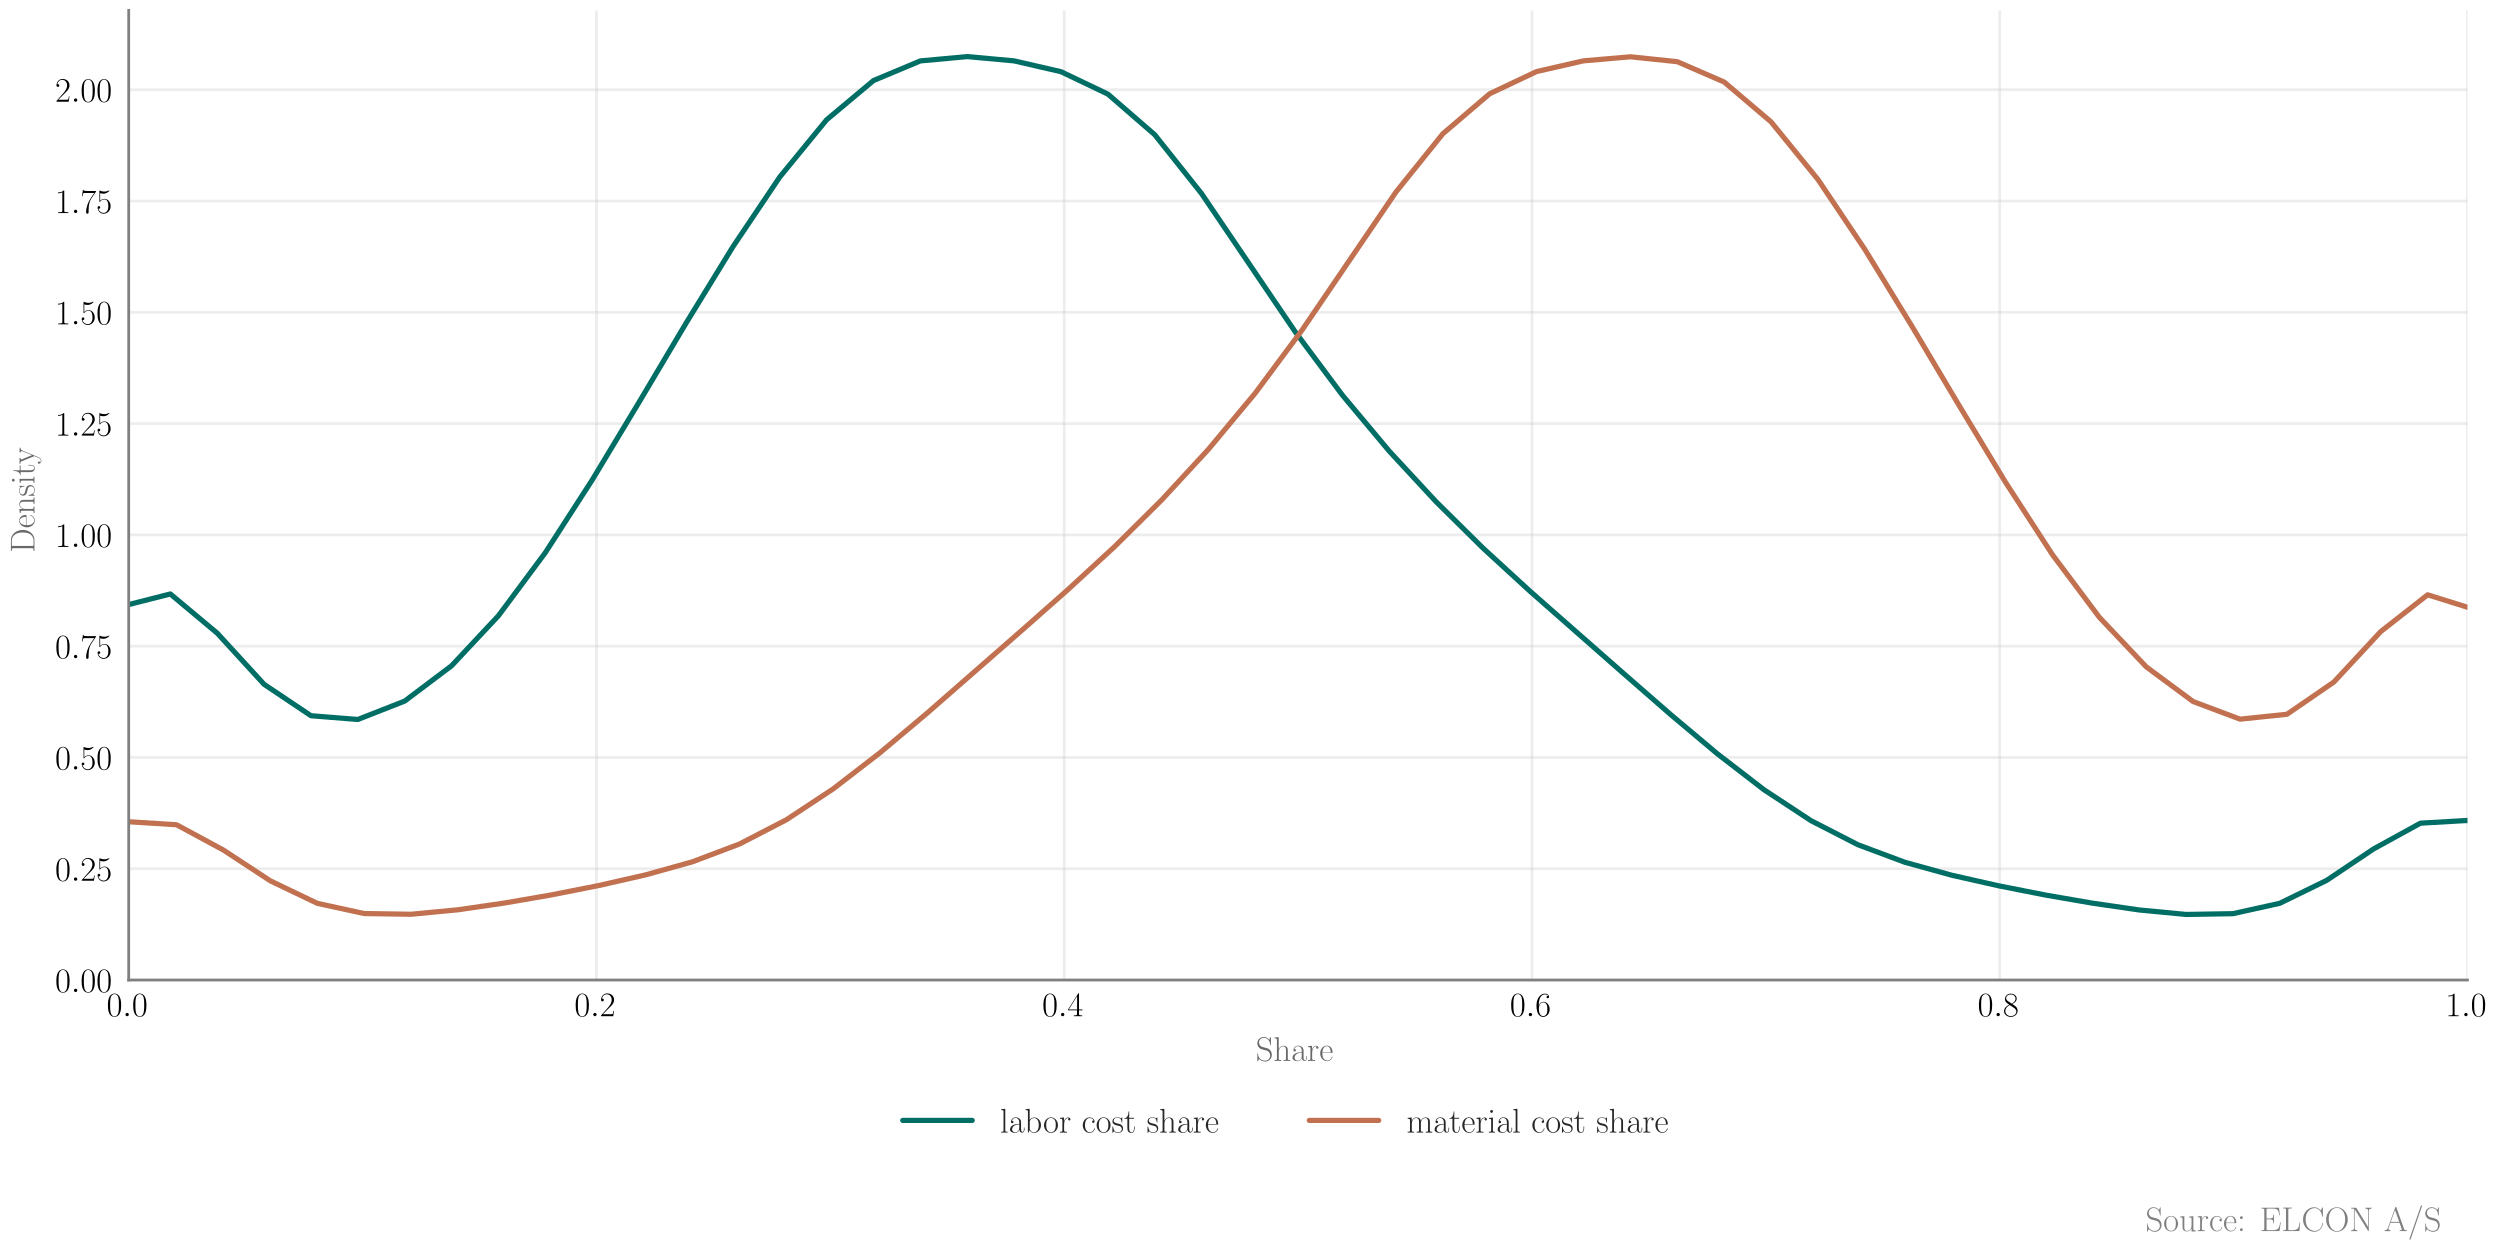
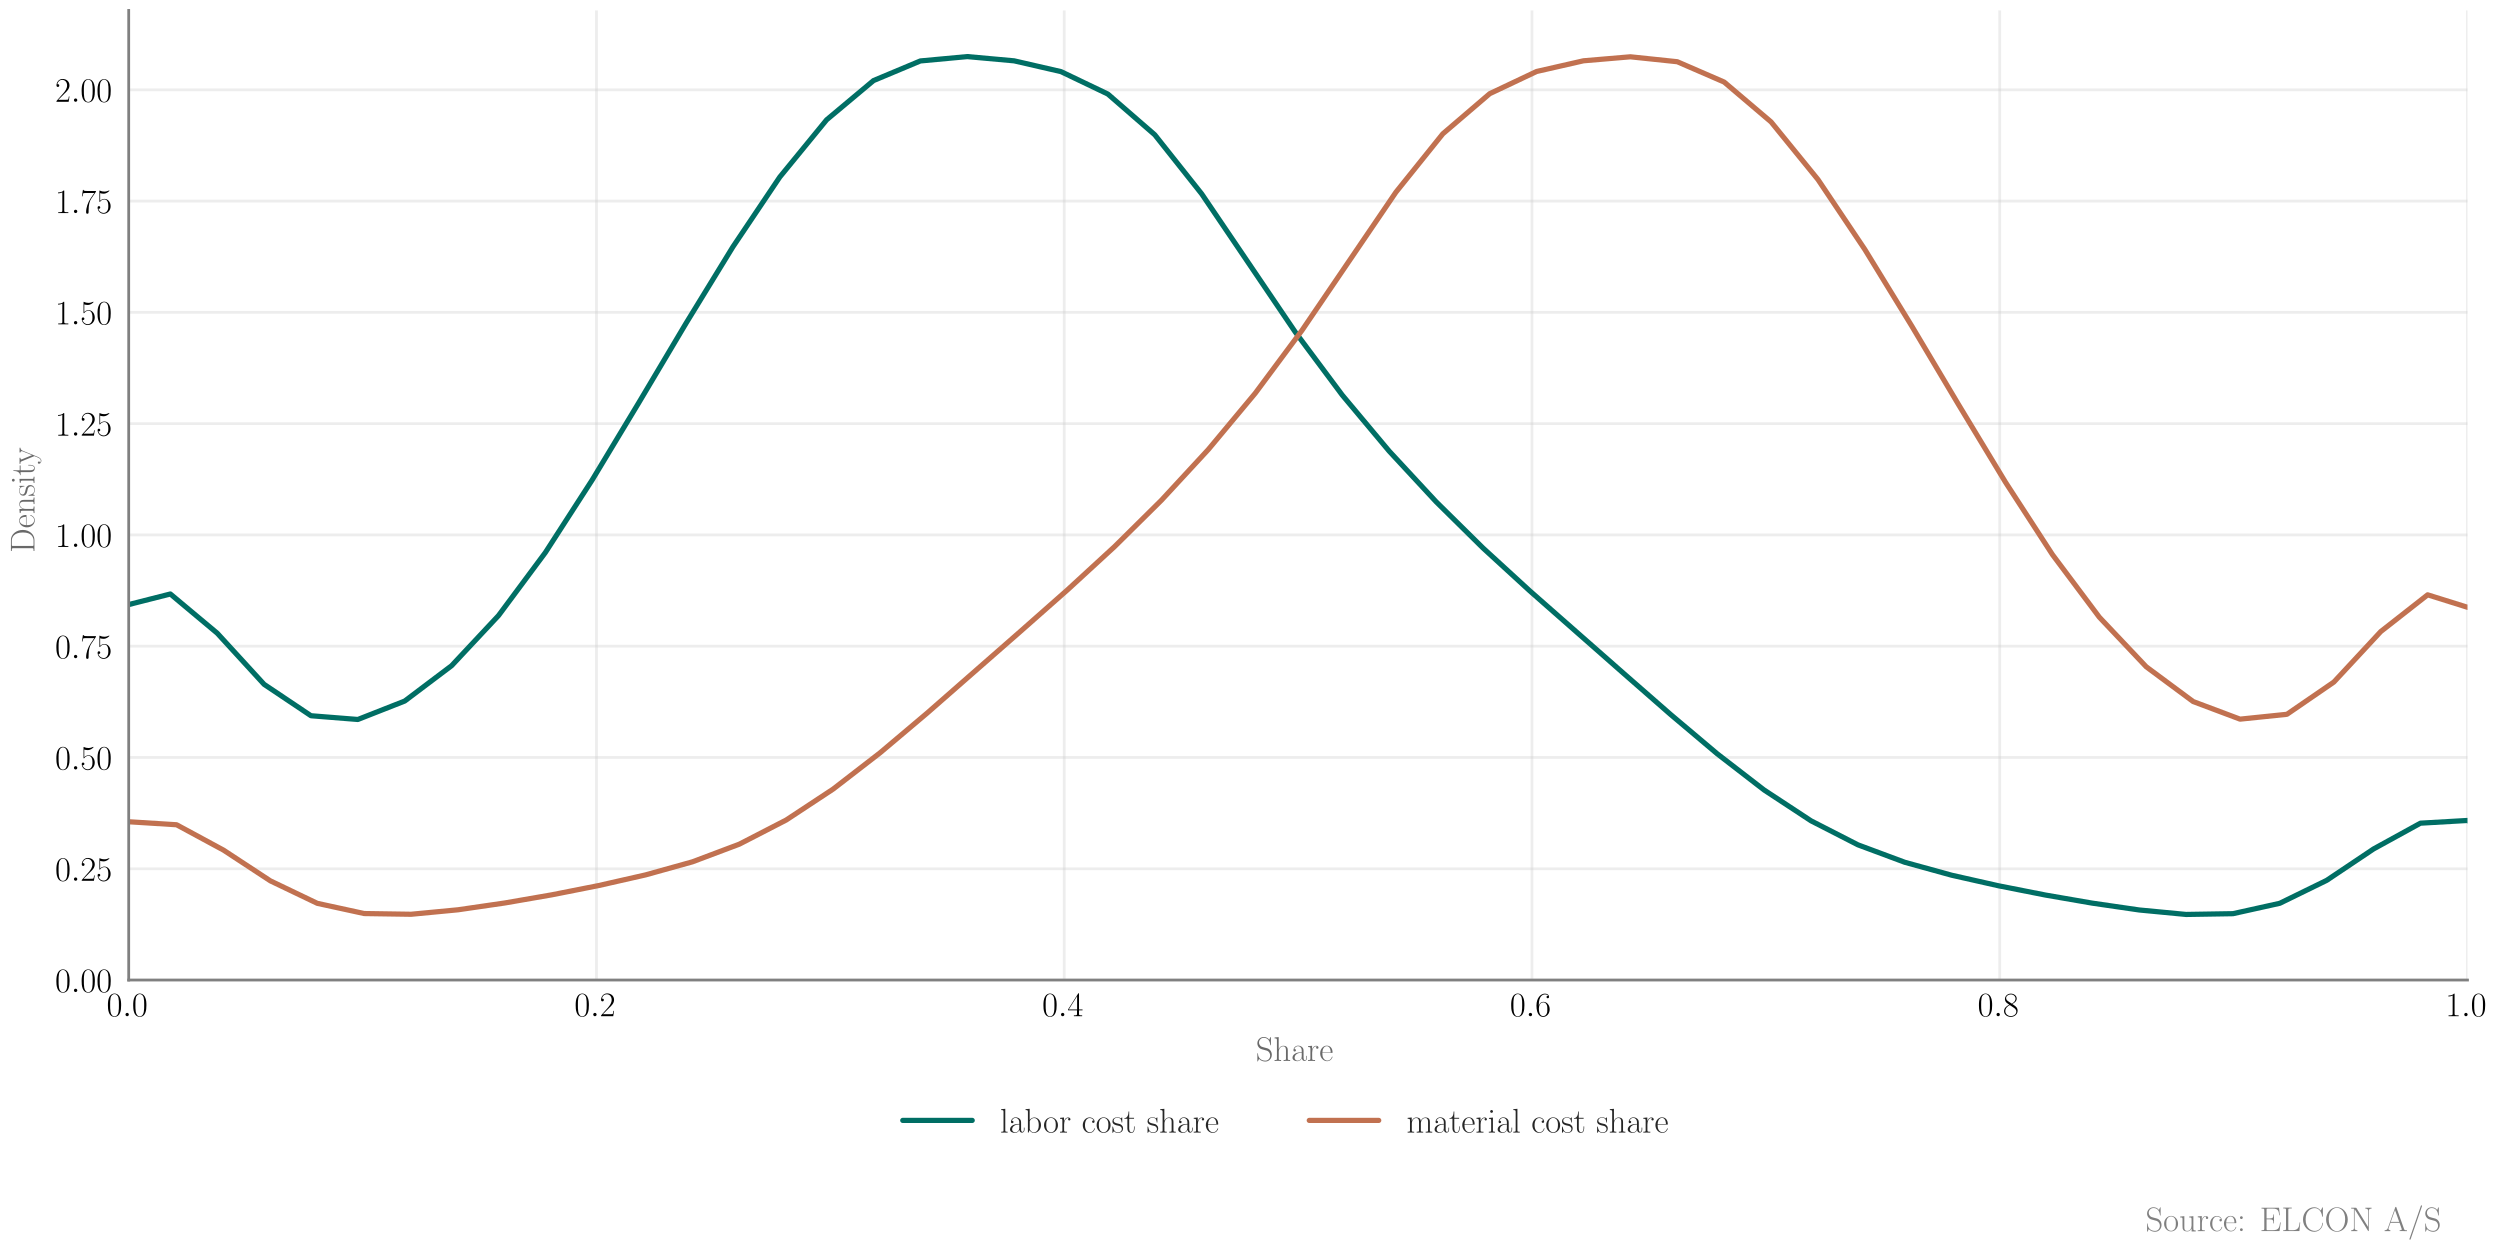
<svg xmlns="http://www.w3.org/2000/svg" xmlns:xlink="http://www.w3.org/1999/xlink" width="720pt" height="360pt" viewBox="0 0 720 360" version="1.1">
  <defs>
    <style type="text/css">*{stroke-linejoin: round; stroke-linecap: butt}</style>
  </defs>
  <g id="figure_1">
    <g id="patch_1">
      <path d="M 0 360  L 720 360  L 720 0  L 0 0  z " style="fill: #ffffff" />
    </g>
    <g id="axes_1">
      <g id="patch_2">
        <path d="M 37.067 282.252  L 710.635 282.252  L 710.635 3  L 37.067 3  z " style="fill: #ffffff" />
      </g>
      <g id="matplotlib.axis_1">
        <g id="xtick_1">
          <g id="line2d_1">
-             <path d="M 37.067 282.252  L 37.067 3  " clip-path="url(#p0f426a6da0)" style="fill: none; stroke: #cccccc; stroke-opacity: 0.35; stroke-width: 0.8; stroke-linecap: round" />
+             <path d="M 37.067 282.252  L 37.067 3  " clip-path="url(#p5a7d8d9715)" style="fill: none; stroke: #cccccc; stroke-opacity: 0.35; stroke-width: 0.8; stroke-linecap: round" />
          </g>
          <g id="text_1">
            <g transform="translate(30.70229 292.6705) scale(0.1 -0.1)">
              <defs>
                <path id="CMR17-30" d="M 2688 2025  C 2688 2416 2682 3080 2413 3591  C 2176 4039 1798 4198 1466 4198  C 1158 4198 768 4058 525 3597  C 269 3118 243 2524 243 2025  C 243 1661 250 1106 448 619  C 723 -39 1216 -128 1466 -128  C 1760 -128 2208 -7 2470 600  C 2662 1042 2688 1559 2688 2025  z M 1466 -26  C 1056 -26 813 325 723 812  C 653 1188 653 1738 653 2096  C 653 2588 653 2997 736 3387  C 858 3929 1216 4096 1466 4096  C 1728 4096 2067 3923 2189 3400  C 2272 3036 2278 2607 2278 2096  C 2278 1680 2278 1169 2202 792  C 2067 95 1690 -26 1466 -26  z " transform="scale(0.015625)" />
                <path id="CMMI12-3a" d="M 1178 307  C 1178 492 1024 619 870 619  C 685 619 557 466 557 313  C 557 128 710 0 864 0  C 1050 0 1178 153 1178 307  z " transform="scale(0.015625)" />
              </defs>
              <use xlink:href="#CMR17-30" transform="scale(0.996264)" />
              <use xlink:href="#CMMI12-3a" transform="translate(45.69048 0) scale(0.996264)" />
              <use xlink:href="#CMR17-30" transform="translate(72.78765 0) scale(0.996264)" />
            </g>
          </g>
        </g>
        <g id="xtick_2">
          <g id="line2d_2">
-             <path d="M 171.781 282.252  L 171.781 3  " clip-path="url(#p0f426a6da0)" style="fill: none; stroke: #cccccc; stroke-opacity: 0.35; stroke-width: 0.8; stroke-linecap: round" />
+             <path d="M 171.781 282.252  L 171.781 3  " clip-path="url(#p5a7d8d9715)" style="fill: none; stroke: #cccccc; stroke-opacity: 0.35; stroke-width: 0.8; stroke-linecap: round" />
          </g>
          <g id="text_2">
            <g transform="translate(165.4158 292.6705) scale(0.1 -0.1)">
              <defs>
                <path id="CMR17-32" d="M 2669 989  L 2554 989  C 2490 536 2438 459 2413 420  C 2381 369 1920 369 1830 369  L 602 369  C 832 619 1280 1072 1824 1597  C 2214 1967 2669 2402 2669 3035  C 2669 3790 2067 4224 1395 4224  C 691 4224 262 3604 262 3030  C 262 2780 448 2748 525 2748  C 589 2748 781 2787 781 3010  C 781 3207 614 3264 525 3264  C 486 3264 448 3258 422 3245  C 544 3790 915 4058 1306 4058  C 1862 4058 2227 3617 2227 3035  C 2227 2479 1901 2000 1536 1584  L 262 146  L 262 0  L 2515 0  L 2669 989  z " transform="scale(0.015625)" />
              </defs>
              <use xlink:href="#CMR17-30" transform="scale(0.996264)" />
              <use xlink:href="#CMMI12-3a" transform="translate(45.69048 0) scale(0.996264)" />
              <use xlink:href="#CMR17-32" transform="translate(72.78765 0) scale(0.996264)" />
            </g>
          </g>
        </g>
        <g id="xtick_3">
          <g id="line2d_3">
-             <path d="M 306.494 282.252  L 306.494 3  " clip-path="url(#p0f426a6da0)" style="fill: none; stroke: #cccccc; stroke-opacity: 0.35; stroke-width: 0.8; stroke-linecap: round" />
+             <path d="M 306.494 282.252  L 306.494 3  " clip-path="url(#p5a7d8d9715)" style="fill: none; stroke: #cccccc; stroke-opacity: 0.35; stroke-width: 0.8; stroke-linecap: round" />
          </g>
          <g id="text_3">
            <g transform="translate(300.1292 292.6705) scale(0.1 -0.1)">
              <defs>
                <path id="CMR17-34" d="M 2150 4122  C 2150 4256 2144 4256 2029 4256  L 128 1254  L 128 1088  L 1779 1088  L 1779 457  C 1779 224 1766 160 1318 160  L 1197 160  L 1197 0  C 1402 0 1747 0 1965 0  C 2182 0 2528 0 2733 0  L 2733 160  L 2611 160  C 2163 160 2150 224 2150 457  L 2150 1088  L 2803 1088  L 2803 1254  L 2150 1254  L 2150 4122  z M 1798 3703  L 1798 1254  L 256 1254  L 1798 3703  z " transform="scale(0.015625)" />
              </defs>
              <use xlink:href="#CMR17-30" transform="scale(0.996264)" />
              <use xlink:href="#CMMI12-3a" transform="translate(45.69048 0) scale(0.996264)" />
              <use xlink:href="#CMR17-34" transform="translate(72.78765 0) scale(0.996264)" />
            </g>
          </g>
        </g>
        <g id="xtick_4">
          <g id="line2d_4">
-             <path d="M 441.208 282.252  L 441.208 3  " clip-path="url(#p0f426a6da0)" style="fill: none; stroke: #cccccc; stroke-opacity: 0.35; stroke-width: 0.8; stroke-linecap: round" />
+             <path d="M 441.208 282.252  L 441.208 3  " clip-path="url(#p5a7d8d9715)" style="fill: none; stroke: #cccccc; stroke-opacity: 0.35; stroke-width: 0.8; stroke-linecap: round" />
          </g>
          <g id="text_4">
            <g transform="translate(434.8427 292.6705) scale(0.1 -0.1)">
              <defs>
                <path id="CMR17-36" d="M 678 2176  C 678 3690 1395 4032 1811 4032  C 1946 4032 2272 4009 2400 3776  C 2298 3776 2106 3776 2106 3553  C 2106 3381 2246 3323 2336 3323  C 2394 3323 2566 3348 2566 3560  C 2566 3954 2246 4179 1805 4179  C 1043 4179 243 3390 243 1984  C 243 253 966 -128 1478 -128  C 2099 -128 2688 427 2688 1283  C 2688 2081 2170 2662 1517 2662  C 1126 2662 838 2407 678 1960  L 678 2176  z M 1478 25  C 691 25 691 1200 691 1436  C 691 1896 909 2560 1504 2560  C 1613 2560 1926 2560 2138 2120  C 2253 1870 2253 1609 2253 1289  C 2253 944 2253 690 2118 434  C 1978 171 1773 25 1478 25  z " transform="scale(0.015625)" />
              </defs>
              <use xlink:href="#CMR17-30" transform="scale(0.996264)" />
              <use xlink:href="#CMMI12-3a" transform="translate(45.69048 0) scale(0.996264)" />
              <use xlink:href="#CMR17-36" transform="translate(72.78765 0) scale(0.996264)" />
            </g>
          </g>
        </g>
        <g id="xtick_5">
          <g id="line2d_5">
-             <path d="M 575.921 282.252  L 575.921 3  " clip-path="url(#p0f426a6da0)" style="fill: none; stroke: #cccccc; stroke-opacity: 0.35; stroke-width: 0.8; stroke-linecap: round" />
+             <path d="M 575.921 282.252  L 575.921 3  " clip-path="url(#p5a7d8d9715)" style="fill: none; stroke: #cccccc; stroke-opacity: 0.35; stroke-width: 0.8; stroke-linecap: round" />
          </g>
          <g id="text_5">
            <g transform="translate(569.5562 292.6705) scale(0.1 -0.1)">
              <defs>
                <path id="CMR17-38" d="M 1741 2264  C 2144 2467 2554 2773 2554 3263  C 2554 3841 1990 4179 1472 4179  C 890 4179 378 3759 378 3180  C 378 3021 416 2747 666 2505  C 730 2442 998 2251 1171 2130  C 883 1983 211 1634 211 934  C 211 279 838 -128 1459 -128  C 2144 -128 2720 362 2720 1010  C 2720 1590 2330 1857 2074 2029  L 1741 2264  z M 902 2822  C 851 2854 595 3051 595 3351  C 595 3739 998 4032 1459 4032  C 1965 4032 2336 3676 2336 3262  C 2336 2669 1670 2331 1638 2331  C 1632 2331 1626 2331 1574 2370  L 902 2822  z M 2080 1519  C 2176 1449 2483 1240 2483 851  C 2483 381 2010 25 1472 25  C 890 25 448 438 448 940  C 448 1443 838 1862 1280 2060  L 2080 1519  z " transform="scale(0.015625)" />
              </defs>
              <use xlink:href="#CMR17-30" transform="scale(0.996264)" />
              <use xlink:href="#CMMI12-3a" transform="translate(45.69048 0) scale(0.996264)" />
              <use xlink:href="#CMR17-38" transform="translate(72.78765 0) scale(0.996264)" />
            </g>
          </g>
        </g>
        <g id="xtick_6">
          <g id="line2d_6">
-             <path d="M 710.635 282.252  L 710.635 3  " clip-path="url(#p0f426a6da0)" style="fill: none; stroke: #cccccc; stroke-opacity: 0.35; stroke-width: 0.8; stroke-linecap: round" />
+             <path d="M 710.635 282.252  L 710.635 3  " clip-path="url(#p5a7d8d9715)" style="fill: none; stroke: #cccccc; stroke-opacity: 0.35; stroke-width: 0.8; stroke-linecap: round" />
          </g>
          <g id="text_6">
            <g transform="translate(704.2697 292.6705) scale(0.1 -0.1)">
              <defs>
                <path id="CMR17-31" d="M 1702 4058  C 1702 4192 1696 4192 1606 4192  C 1357 3916 979 3827 621 3827  C 602 3827 570 3827 563 3808  C 557 3795 557 3782 557 3648  C 755 3648 1088 3686 1344 3839  L 1344 461  C 1344 236 1331 160 781 160  L 589 160  L 589 0  C 896 0 1216 0 1523 0  C 1830 0 2150 0 2458 0  L 2458 160  L 2266 160  C 1715 160 1702 230 1702 458  L 1702 4058  z " transform="scale(0.015625)" />
              </defs>
              <use xlink:href="#CMR17-31" transform="scale(0.996264)" />
              <use xlink:href="#CMMI12-3a" transform="translate(45.69048 0) scale(0.996264)" />
              <use xlink:href="#CMR17-30" transform="translate(72.78765 0) scale(0.996264)" />
            </g>
          </g>
        </g>
        <g id="text_7">
          <g style="fill: #696969" transform="translate(361.6606 305.5262) scale(0.1 -0.1)">
            <defs>
              <path id="CMR17-53" d="M 2803 4290  C 2803 4404 2797 4411 2758 4411  C 2720 4411 2707 4385 2682 4328  L 2490 3907  C 2246 4257 1875 4416 1472 4416  C 819 4416 294 3901 294 3253  C 294 3056 339 2776 557 2510  C 794 2218 1018 2167 1530 2033  C 1722 1982 2042 1899 2106 1874  C 2470 1722 2662 1341 2662 985  C 2662 527 2336 38 1779 38  C 1094 38 454 419 410 1311  C 403 1413 397 1419 352 1419  C 301 1419 294 1413 294 1285  L 294 -1  C 294 -115 301 -122 339 -122  C 384 -122 397 -90 486 108  C 493 127 493 140 614 381  C 934 -39 1472 -128 1779 -128  C 2477 -128 2970 451 2970 1124  C 2970 1454 2848 1708 2778 1823  C 2509 2230 2221 2306 1914 2382  C 1869 2402 1856 2402 1498 2490  C 1152 2579 1005 2624 845 2796  C 666 2992 602 3196 602 3399  C 602 3812 934 4263 1478 4263  C 2157 4263 2579 3786 2675 2993  C 2694 2878 2701 2872 2746 2872  C 2803 2872 2803 2891 2803 2999  L 2803 4290  z " transform="scale(0.015625)" />
              <path id="CMR17-68" d="M 2656 1933  C 2656 2259 2592 2790 1837 2790  C 1312 2790 1056 2368 979 2157  L 973 2157  L 973 4396  L 211 4326  L 211 4160  C 589 4160 646 4122 646 3817  L 646 426  C 646 184 621 153 211 153  L 211 -13  C 365 0 646 0 813 0  C 979 0 1267 0 1421 -13  L 1421 153  C 1011 153 986 178 986 428  L 986 1658  C 986 2247 1344 2688 1792 2688  C 2266 2688 2317 2266 2317 1958  L 2317 428  C 2317 184 2291 153 1882 153  L 1882 -13  C 2035 0 2317 0 2483 0  C 2650 0 2938 0 3091 -13  L 3091 153  C 2682 153 2656 178 2656 428  L 2656 1933  z " transform="scale(0.015625)" />
              <path id="CMR17-61" d="M 2304 1653  C 2304 2072 2304 2294 2035 2543  C 1798 2752 1523 2816 1306 2816  C 800 2816 435 2407 435 1971  C 435 1728 627 1728 666 1728  C 749 1728 896 1778 896 1954  C 896 2112 774 2181 666 2181  C 640 2181 608 2174 589 2168  C 723 2592 1069 2714 1293 2714  C 1613 2714 1965 2429 1965 1885  L 1965 1600  C 1587 1600 1133 1549 774 1357  C 371 1133 256 813 256 570  C 256 77 832 -64 1171 -64  C 1523 -64 1850 139 1990 511  C 2003 233 2182 -18 2464 -18  C 2598 -18 2938 70 2938 567  L 2938 920  L 2822 920  L 2822 562  C 2822 178 2650 128 2566 128  C 2304 128 2304 458 2304 738  L 2304 1653  z M 1965 870  C 1965 317 1568 38 1216 38  C 896 38 646 275 646 570  C 646 761 730 1100 1101 1305  C 1408 1478 1760 1504 1965 1504  L 1965 870  z " transform="scale(0.015625)" />
              <path id="CMR17-72" d="M 960 1497  C 960 2112 1222 2688 1702 2688  C 1747 2688 1792 2682 1837 2662  C 1837 2662 1696 2617 1696 2452  C 1696 2298 1818 2234 1914 2234  C 1990 2234 2131 2279 2131 2458  C 2131 2663 1926 2790 1709 2790  C 1222 2790 1011 2317 947 2093  L 941 2093  L 941 2790  L 198 2720  L 198 2554  C 576 2554 634 2515 634 2208  L 634 428  C 634 184 608 153 198 153  L 198 -13  C 352 0 646 0 813 0  C 998 0 1325 0 1498 -13  L 1498 153  C 1037 153 960 153 960 440  L 960 1497  z " transform="scale(0.015625)" />
              <path id="CMR17-65" d="M 2438 1472  C 2464 1498 2464 1511 2464 1576  C 2464 2238 2118 2816 1389 2816  C 710 2816 173 2169 173 1383  C 173 551 781 -64 1459 -64  C 2176 -64 2458 607 2458 740  C 2458 784 2419 784 2406 784  C 2362 784 2355 771 2330 696  C 2189 265 1837 51 1504 51  C 1229 51 954 203 781 480  C 582 803 582 1176 582 1472  L 2438 1472  z M 589 1568  C 634 2505 1126 2714 1382 2714  C 1818 2714 2112 2297 2118 1568  L 589 1568  z " transform="scale(0.015625)" />
            </defs>
            <use xlink:href="#CMR17-53" transform="scale(0.996264)" />
            <use xlink:href="#CMR17-68" transform="translate(50.89537 0) scale(0.996264)" />
            <use xlink:href="#CMR17-61" transform="translate(101.7907 0) scale(0.996264)" />
            <use xlink:href="#CMR17-72" transform="translate(147.4812 0) scale(0.996264)" />
            <use xlink:href="#CMR17-65" transform="translate(182.762 0) scale(0.996264)" />
          </g>
        </g>
      </g>
      <g id="matplotlib.axis_2">
        <g id="ytick_1">
          <g id="line2d_7">
-             <path d="M 37.067 282.252  L 710.635 282.252  " clip-path="url(#p0f426a6da0)" style="fill: none; stroke: #cccccc; stroke-opacity: 0.35; stroke-width: 0.8; stroke-linecap: round" />
+             <path d="M 37.067 282.252  L 710.635 282.252  " clip-path="url(#p5a7d8d9715)" style="fill: none; stroke: #cccccc; stroke-opacity: 0.35; stroke-width: 0.8; stroke-linecap: round" />
          </g>
          <g id="text_8">
            <g transform="translate(15.85592 285.7113) scale(0.1 -0.1)">
              <use xlink:href="#CMR17-30" transform="scale(0.996264)" />
              <use xlink:href="#CMMI12-3a" transform="translate(45.69048 0) scale(0.996264)" />
              <use xlink:href="#CMR17-30" transform="translate(72.78765 0) scale(0.996264)" />
              <use xlink:href="#CMR17-30" transform="translate(118.4781 0) scale(0.996264)" />
            </g>
          </g>
        </g>
        <g id="ytick_2">
          <g id="line2d_8">
-             <path d="M 37.067 250.201  L 710.635 250.201  " clip-path="url(#p0f426a6da0)" style="fill: none; stroke: #cccccc; stroke-opacity: 0.35; stroke-width: 0.8; stroke-linecap: round" />
+             <path d="M 37.067 250.202  L 710.635 250.202  " clip-path="url(#p5a7d8d9715)" style="fill: none; stroke: #cccccc; stroke-opacity: 0.35; stroke-width: 0.8; stroke-linecap: round" />
          </g>
          <g id="text_9">
-             <g transform="translate(15.85592 253.6607) scale(0.1 -0.1)">
+             <g transform="translate(15.85592 253.6617) scale(0.1 -0.1)">
              <defs>
                <path id="CMR17-35" d="M 730 3692  C 794 3666 1056 3584 1325 3584  C 1920 3584 2246 3911 2432 4100  C 2432 4157 2432 4192 2394 4192  C 2387 4192 2374 4192 2323 4163  C 2099 4058 1837 3973 1517 3973  C 1325 3973 1037 3999 723 4139  C 653 4171 640 4171 634 4171  C 602 4171 595 4164 595 4037  L 595 2203  C 595 2089 595 2057 659 2057  C 691 2057 704 2070 736 2114  C 941 2401 1222 2522 1542 2522  C 1766 2522 2246 2382 2246 1289  C 2246 1085 2246 715 2054 421  C 1894 159 1645 25 1370 25  C 947 25 518 320 403 814  C 429 807 480 795 506 795  C 589 795 749 840 749 1038  C 749 1210 627 1280 506 1280  C 358 1280 262 1190 262 1011  C 262 454 704 -128 1382 -128  C 2042 -128 2669 440 2669 1264  C 2669 2030 2170 2624 1549 2624  C 1222 2624 947 2503 730 2274  L 730 3692  z " transform="scale(0.015625)" />
              </defs>
              <use xlink:href="#CMR17-30" transform="scale(0.996264)" />
              <use xlink:href="#CMMI12-3a" transform="translate(45.69048 0) scale(0.996264)" />
              <use xlink:href="#CMR17-32" transform="translate(72.78765 0) scale(0.996264)" />
              <use xlink:href="#CMR17-35" transform="translate(118.4781 0) scale(0.996264)" />
            </g>
          </g>
        </g>
        <g id="ytick_3">
          <g id="line2d_9">
-             <path d="M 37.067 218.151  L 710.635 218.151  " clip-path="url(#p0f426a6da0)" style="fill: none; stroke: #cccccc; stroke-opacity: 0.35; stroke-width: 0.8; stroke-linecap: round" />
+             <path d="M 37.067 218.153  L 710.635 218.153  " clip-path="url(#p5a7d8d9715)" style="fill: none; stroke: #cccccc; stroke-opacity: 0.35; stroke-width: 0.8; stroke-linecap: round" />
          </g>
          <g id="text_10">
-             <g transform="translate(15.85592 221.6101) scale(0.1 -0.1)">
+             <g transform="translate(15.85592 221.6122) scale(0.1 -0.1)">
              <use xlink:href="#CMR17-30" transform="scale(0.996264)" />
              <use xlink:href="#CMMI12-3a" transform="translate(45.69048 0) scale(0.996264)" />
              <use xlink:href="#CMR17-35" transform="translate(72.78765 0) scale(0.996264)" />
              <use xlink:href="#CMR17-30" transform="translate(118.4781 0) scale(0.996264)" />
            </g>
          </g>
        </g>
        <g id="ytick_4">
          <g id="line2d_10">
-             <path d="M 37.067 186.1  L 710.635 186.1  " clip-path="url(#p0f426a6da0)" style="fill: none; stroke: #cccccc; stroke-opacity: 0.35; stroke-width: 0.8; stroke-linecap: round" />
+             <path d="M 37.067 186.103  L 710.635 186.103  " clip-path="url(#p5a7d8d9715)" style="fill: none; stroke: #cccccc; stroke-opacity: 0.35; stroke-width: 0.8; stroke-linecap: round" />
          </g>
          <g id="text_11">
-             <g transform="translate(15.85592 189.5595) scale(0.1 -0.1)">
+             <g transform="translate(15.85592 189.5626) scale(0.1 -0.1)">
              <defs>
                <path id="CMR17-37" d="M 2886 3941  L 2886 4081  L 1382 4081  C 634 4081 621 4165 595 4288  L 480 4288  L 294 3094  L 410 3094  C 429 3215 474 3540 550 3661  C 589 3712 1062 3712 1171 3712  L 2579 3712  L 1869 2661  C 1395 1954 1069 999 1069 165  C 1069 89 1069 -128 1299 -128  C 1530 -128 1530 89 1530 171  L 1530 465  C 1530 1508 1709 2196 2003 2636  L 2886 3941  z " transform="scale(0.015625)" />
              </defs>
              <use xlink:href="#CMR17-30" transform="scale(0.996264)" />
              <use xlink:href="#CMMI12-3a" transform="translate(45.69048 0) scale(0.996264)" />
              <use xlink:href="#CMR17-37" transform="translate(72.78765 0) scale(0.996264)" />
              <use xlink:href="#CMR17-35" transform="translate(118.4781 0) scale(0.996264)" />
            </g>
          </g>
        </g>
        <g id="ytick_5">
          <g id="line2d_11">
-             <path d="M 37.067 154.05  L 710.635 154.05  " clip-path="url(#p0f426a6da0)" style="fill: none; stroke: #cccccc; stroke-opacity: 0.35; stroke-width: 0.8; stroke-linecap: round" />
+             <path d="M 37.067 154.054  L 710.635 154.054  " clip-path="url(#p5a7d8d9715)" style="fill: none; stroke: #cccccc; stroke-opacity: 0.35; stroke-width: 0.8; stroke-linecap: round" />
          </g>
          <g id="text_12">
-             <g transform="translate(15.85592 157.5089) scale(0.1 -0.1)">
+             <g transform="translate(15.85592 157.5131) scale(0.1 -0.1)">
              <use xlink:href="#CMR17-31" transform="scale(0.996264)" />
              <use xlink:href="#CMMI12-3a" transform="translate(45.69048 0) scale(0.996264)" />
              <use xlink:href="#CMR17-30" transform="translate(72.78765 0) scale(0.996264)" />
              <use xlink:href="#CMR17-30" transform="translate(118.4781 0) scale(0.996264)" />
            </g>
          </g>
        </g>
        <g id="ytick_6">
          <g id="line2d_12">
-             <path d="M 37.067 121.999  L 710.635 121.999  " clip-path="url(#p0f426a6da0)" style="fill: none; stroke: #cccccc; stroke-opacity: 0.35; stroke-width: 0.8; stroke-linecap: round" />
+             <path d="M 37.067 122.004  L 710.635 122.004  " clip-path="url(#p5a7d8d9715)" style="fill: none; stroke: #cccccc; stroke-opacity: 0.35; stroke-width: 0.8; stroke-linecap: round" />
          </g>
          <g id="text_13">
-             <g transform="translate(15.85592 125.4583) scale(0.1 -0.1)">
+             <g transform="translate(15.85592 125.4635) scale(0.1 -0.1)">
              <use xlink:href="#CMR17-31" transform="scale(0.996264)" />
              <use xlink:href="#CMMI12-3a" transform="translate(45.69048 0) scale(0.996264)" />
              <use xlink:href="#CMR17-32" transform="translate(72.78765 0) scale(0.996264)" />
              <use xlink:href="#CMR17-35" transform="translate(118.4781 0) scale(0.996264)" />
            </g>
          </g>
        </g>
        <g id="ytick_7">
          <g id="line2d_13">
-             <path d="M 37.067 89.948  L 710.635 89.948  " clip-path="url(#p0f426a6da0)" style="fill: none; stroke: #cccccc; stroke-opacity: 0.35; stroke-width: 0.8; stroke-linecap: round" />
+             <path d="M 37.067 89.955  L 710.635 89.955  " clip-path="url(#p5a7d8d9715)" style="fill: none; stroke: #cccccc; stroke-opacity: 0.35; stroke-width: 0.8; stroke-linecap: round" />
          </g>
          <g id="text_14">
-             <g transform="translate(15.85592 93.40774) scale(0.1 -0.1)">
+             <g transform="translate(15.85592 93.41394) scale(0.1 -0.1)">
              <use xlink:href="#CMR17-31" transform="scale(0.996264)" />
              <use xlink:href="#CMMI12-3a" transform="translate(45.69048 0) scale(0.996264)" />
              <use xlink:href="#CMR17-35" transform="translate(72.78765 0) scale(0.996264)" />
              <use xlink:href="#CMR17-30" transform="translate(118.4781 0) scale(0.996264)" />
            </g>
          </g>
        </g>
        <g id="ytick_8">
          <g id="line2d_14">
-             <path d="M 37.067 57.898  L 710.635 57.898  " clip-path="url(#p0f426a6da0)" style="fill: none; stroke: #cccccc; stroke-opacity: 0.35; stroke-width: 0.8; stroke-linecap: round" />
+             <path d="M 37.067 57.905  L 710.635 57.905  " clip-path="url(#p5a7d8d9715)" style="fill: none; stroke: #cccccc; stroke-opacity: 0.35; stroke-width: 0.8; stroke-linecap: round" />
          </g>
          <g id="text_15">
-             <g transform="translate(15.85592 61.35715) scale(0.1 -0.1)">
+             <g transform="translate(15.85592 61.36439) scale(0.1 -0.1)">
              <use xlink:href="#CMR17-31" transform="scale(0.996264)" />
              <use xlink:href="#CMMI12-3a" transform="translate(45.69048 0) scale(0.996264)" />
              <use xlink:href="#CMR17-37" transform="translate(72.78765 0) scale(0.996264)" />
              <use xlink:href="#CMR17-35" transform="translate(118.4781 0) scale(0.996264)" />
            </g>
          </g>
        </g>
        <g id="ytick_9">
          <g id="line2d_15">
-             <path d="M 37.067 25.847  L 710.635 25.847  " clip-path="url(#p0f426a6da0)" style="fill: none; stroke: #cccccc; stroke-opacity: 0.35; stroke-width: 0.8; stroke-linecap: round" />
+             <path d="M 37.067 25.856  L 710.635 25.856  " clip-path="url(#p5a7d8d9715)" style="fill: none; stroke: #cccccc; stroke-opacity: 0.35; stroke-width: 0.8; stroke-linecap: round" />
          </g>
          <g id="text_16">
-             <g transform="translate(15.85592 29.30656) scale(0.1 -0.1)">
+             <g transform="translate(15.85592 29.31483) scale(0.1 -0.1)">
              <use xlink:href="#CMR17-32" transform="scale(0.996264)" />
              <use xlink:href="#CMMI12-3a" transform="translate(45.69048 0) scale(0.996264)" />
              <use xlink:href="#CMR17-30" transform="translate(72.78765 0) scale(0.996264)" />
              <use xlink:href="#CMR17-30" transform="translate(118.4781 0) scale(0.996264)" />
            </g>
          </g>
        </g>
        <g id="text_17">
          <g style="fill: #696969" transform="translate(9.918738 159.189) rotate(-90) scale(0.1 -0.1)">
            <defs>
              <path id="CMR17-44" d="M 333 4352  L 333 4186  C 774 4186 845 4186 845 3900  L 845 452  C 845 166 774 166 333 166  L 333 0  L 2368 0  C 3398 0 4224 943 4224 2141  C 4224 3346 3411 4352 2368 4352  L 333 4352  z M 1523 166  C 1267 166 1254 197 1254 414  L 1254 3938  C 1254 4155 1267 4186 1523 4186  L 2240 4186  C 2771 4186 3750 3874 3750 2141  C 3750 1242 3488 879 3366 707  C 3213 510 2848 166 2240 166  L 1523 166  z " transform="scale(0.015625)" />
              <path id="CMR17-6e" d="M 2656 1933  C 2656 2259 2592 2790 1837 2790  C 1331 2790 1069 2400 973 2144  L 966 2144  L 966 2790  L 211 2720  L 211 2554  C 589 2554 646 2515 646 2208  L 646 428  C 646 184 621 153 211 153  L 211 -13  C 365 0 646 0 813 0  C 979 0 1267 0 1421 -13  L 1421 153  C 1011 153 986 178 986 428  L 986 1658  C 986 2247 1344 2688 1792 2688  C 2266 2688 2317 2266 2317 1958  L 2317 428  C 2317 184 2291 153 1882 153  L 1882 -13  C 2035 0 2317 0 2483 0  C 2650 0 2938 0 3091 -13  L 3091 153  C 2682 153 2656 178 2656 428  L 2656 1933  z " transform="scale(0.015625)" />
              <path id="CMR17-73" d="M 1978 2697  C 1978 2813 1971 2819 1933 2819  C 1907 2819 1901 2813 1824 2717  C 1805 2691 1747 2626 1728 2601  C 1523 2819 1235 2819 1126 2819  C 416 2819 160 2447 160 2076  C 160 1498 813 1365 998 1325  C 1402 1243 1542 1217 1677 1101  C 1760 1025 1901 884 1901 654  C 1901 384 1747 38 1158 38  C 602 38 403 460 288 1021  C 269 1110 269 1117 218 1117  C 166 1117 160 1110 160 983  L 160 63  C 160 -51 166 -58 205 -58  C 237 -58 243 -51 275 0  C 314 57 410 211 448 276  C 576 103 800 -64 1158 -64  C 1792 -64 2131 283 2131 784  C 2131 1112 1958 1285 1875 1362  C 1683 1561 1459 1606 1190 1657  C 838 1735 390 1825 390 2217  C 390 2383 480 2737 1126 2737  C 1811 2737 1850 2094 1862 1888  C 1869 1856 1901 1849 1920 1849  C 1978 1849 1978 1869 1978 1978  L 1978 2697  z " transform="scale(0.015625)" />
              <path id="CMR17-69" d="M 992 3909  C 992 4049 877 4170 730 4170  C 589 4170 467 4056 467 3909  C 467 3769 582 3648 730 3648  C 870 3648 992 3763 992 3909  z M 243 2706  L 243 2541  C 602 2541 653 2502 653 2197  L 653 427  C 653 184 627 153 218 153  L 218 -13  C 371 0 646 0 806 0  C 960 0 1222 0 1370 -13  L 1370 153  C 992 153 979 191 979 420  L 979 2776  L 243 2706  z " transform="scale(0.015625)" />
              <path id="CMR17-74" d="M 966 2560  L 1862 2560  L 1862 2725  L 966 2725  L 966 3904  L 851 3904  C 838 3245 614 2668 70 2668  L 70 2560  L 627 2560  L 627 771  C 627 650 627 -64 1370 -64  C 1747 -64 1965 306 1965 777  L 1965 1140  L 1850 1140  L 1850 783  C 1850 344 1677 51 1408 51  C 1222 51 966 178 966 758  L 966 2560  z " transform="scale(0.015625)" />
              <path id="CMR17-79" d="M 2496 2197  C 2656 2586 2944 2586 3034 2586  L 3034 2752  C 2912 2752 2752 2752 2630 2752  C 2496 2752 2285 2752 2157 2758  L 2157 2592  C 2400 2573 2406 2394 2406 2343  C 2406 2280 2394 2248 2362 2171  L 1664 449  L 902 2306  C 870 2382 870 2426 870 2433  C 870 2573 1018 2586 1171 2586  L 1171 2758  C 1018 2752 742 2752 582 2752  C 410 2752 205 2752 64 2758  L 64 2586  C 410 2586 448 2554 531 2350  L 1485 15  C 1197 -738 1030 -1178 627 -1178  C 557 -1178 397 -1159 282 -1044  C 429 -1031 493 -942 493 -833  C 493 -725 416 -629 288 -629  C 147 -629 77 -725 77 -840  C 77 -1095 339 -1280 627 -1280  C 998 -1280 1229 -922 1357 -604  L 2496 2197  z " transform="scale(0.015625)" />
            </defs>
            <use xlink:href="#CMR17-44" transform="scale(0.996264)" />
            <use xlink:href="#CMR17-65" transform="translate(70.39356 0) scale(0.996264)" />
            <use xlink:href="#CMR17-6e" transform="translate(110.8792 0) scale(0.996264)" />
            <use xlink:href="#CMR17-73" transform="translate(161.7746 0) scale(0.996264)" />
            <use xlink:href="#CMR17-69" transform="translate(197.5759 0) scale(0.996264)" />
            <use xlink:href="#CMR17-74" transform="translate(222.447 0) scale(0.996264)" />
            <use xlink:href="#CMR17-79" transform="translate(255.1253 0) scale(0.996264)" />
          </g>
        </g>
      </g>
      <g id="line2d_16">
-         <path d="M -1 245.393  L 8.555 226.237  L 22.056 195.792  L 35.556 174.498  L 49.057 171.062  L 62.558 182.351  L 76.058 197.084  L 89.559 206.129  L 103.06 207.21  L 116.561 201.904  L 130.061 191.738  L 143.562 177.316  L 157.063 159.146  L 170.563 138.212  L 184.064 115.81  L 197.565 93.104  L 211.065 71.086  L 224.566 50.991  L 238.067 34.497  L 251.567 23.195  L 265.068 17.541  L 278.569 16.298  L 292.069 17.536  L 305.57 20.65  L 319.071 27.105  L 332.571 38.806  L 346.072 55.788  L 373.073 95.642  L 386.574 113.758  L 400.075 129.895  L 413.575 144.479  L 427.076 157.822  L 440.577 170.214  L 467.578 193.955  L 481.079 205.726  L 494.58 217.078  L 508.08 227.482  L 521.581 236.358  L 535.082 243.285  L 548.582 248.327  L 562.083 252.06  L 575.584 255.109  L 589.084 257.773  L 602.585 260.106  L 616.086 262.071  L 629.586 263.361  L 643.087 263.138  L 656.588 260.142  L 670.088 253.54  L 683.589 244.494  L 697.09 237.072  L 710.59 236.294  L 721 242.162  L 721 242.162  " clip-path="url(#p0f426a6da0)" style="fill: none; stroke: #006e64; stroke-width: 1.5; stroke-linecap: round" />
+         <path d="M -1 245.394  L 8.556 226.238  L 22.056 195.793  L 35.557 174.5  L 49.058 171.066  L 62.558 182.355  L 76.059 197.088  L 89.56 206.133  L 103.06 207.21  L 116.561 201.897  L 130.062 191.721  L 143.562 177.293  L 157.063 159.128  L 170.564 138.21  L 184.064 115.825  L 197.565 93.126  L 211.066 71.104  L 224.566 51.002  L 238.067 34.506  L 251.568 23.206  L 265.068 17.551  L 278.569 16.298  L 292.07 17.522  L 305.57 20.629  L 319.071 27.093  L 332.572 38.815  L 346.073 55.819  L 373.074 95.685  L 386.575 113.794  L 400.075 129.916  L 413.576 144.48  L 427.077 157.801  L 440.577 170.172  L 467.579 193.917  L 481.079 205.721  L 494.58 217.109  L 508.081 227.529  L 521.581 236.399  L 535.082 243.31  L 548.583 248.339  L 562.083 252.064  L 575.584 255.11  L 589.085 257.773  L 602.585 260.107  L 616.086 262.072  L 629.587 263.363  L 643.087 263.14  L 656.588 260.143  L 670.089 253.541  L 683.589 244.495  L 697.09 237.073  L 710.591 236.296  L 721 242.163  L 721 242.163  " clip-path="url(#p5a7d8d9715)" style="fill: none; stroke: #006e64; stroke-width: 1.5; stroke-linecap: round" />
      </g>
      <g id="line2d_17">
-         <path d="M -1 266.25  L 10.341 256.34  L 23.847 244.039  L 37.353 236.68  L 50.86 237.53  L 64.366 244.829  L 77.872 253.69  L 91.378 260.16  L 104.885 263.099  L 118.391 263.308  L 131.897 262.018  L 145.403 260.05  L 158.91 257.71  L 172.416 255.036  L 185.922 251.967  L 199.428 248.192  L 212.935 243.092  L 226.441 236.114  L 239.947 227.205  L 253.453 216.783  L 266.96 205.424  L 293.972 181.817  L 307.478 169.885  L 320.984 157.454  L 334.491 144.068  L 347.997 129.432  L 361.503 113.226  L 375.009 95.048  L 402.022 55.324  L 415.528 38.534  L 429.034 26.993  L 442.541 20.608  L 456.047 17.52  L 469.553 16.358  L 483.059 17.768  L 496.566 23.628  L 510.072 35.102  L 523.578 51.701  L 537.084 71.845  L 550.591 93.878  L 564.097 116.573  L 577.603 138.922  L 591.109 159.752  L 604.616 177.785  L 618.122 192.057  L 631.628 202.051  L 645.134 207.116  L 658.64 205.711  L 672.147 196.433  L 685.653 181.89  L 699.159 171.304  L 712.665 175.531  L 721 188.865  L 721 188.865  " clip-path="url(#p0f426a6da0)" style="fill: none; stroke: #c17150; stroke-width: 1.5; stroke-linecap: round" />
+         <path d="M -1 266.25  L 10.341 256.341  L 23.847 244.04  L 37.353 236.682  L 50.859 237.531  L 64.366 244.83  L 77.872 253.691  L 91.378 260.161  L 104.884 263.1  L 118.391 263.31  L 131.897 262.02  L 145.403 260.052  L 158.909 257.71  L 172.416 255.037  L 185.922 251.971  L 199.428 248.204  L 212.934 243.118  L 226.44 236.155  L 239.947 227.251  L 253.453 216.813  L 266.959 205.419  L 293.972 181.767  L 307.478 169.843  L 320.984 157.433  L 334.49 144.07  L 347.997 129.454  L 361.503 113.262  L 375.009 95.091  L 402.021 55.355  L 415.528 38.542  L 429.034 26.981  L 442.54 20.587  L 456.046 17.507  L 469.553 16.359  L 483.059 17.778  L 496.565 23.639  L 510.071 35.111  L 523.578 51.712  L 537.084 71.863  L 550.59 93.9  L 564.096 116.587  L 577.603 138.919  L 591.109 159.734  L 604.615 177.763  L 618.121 192.04  L 631.627 202.044  L 645.134 207.115  L 658.64 205.714  L 672.146 196.437  L 685.652 181.895  L 699.159 171.308  L 712.665 175.533  L 721 188.868  L 721 188.868  " clip-path="url(#p5a7d8d9715)" style="fill: none; stroke: #c17150; stroke-width: 1.5; stroke-linecap: round" />
      </g>
      <g id="patch_3">
        <path d="M 37.067 282.252  L 37.067 3  " style="fill: none; stroke: #808080; stroke-width: 0.8; stroke-linejoin: miter; stroke-linecap: square" />
      </g>
      <g id="patch_4">
        <path d="M 37.067 282.252  L 710.635 282.252  " style="fill: none; stroke: #808080; stroke-width: 0.8; stroke-linejoin: miter; stroke-linecap: square" />
      </g>
      <g id="text_18">
        <g style="fill: #808080" transform="translate(617.899 354.5556) scale(0.1 -0.1)">
          <defs>
            <path id="CMR17-6f" d="M 2758 1356  C 2758 2176 2163 2816 1466 2816  C 768 2816 173 2176 173 1356  C 173 551 768 -64 1466 -64  C 2163 -64 2758 551 2758 1356  z M 1466 51  C 1165 51 909 230 762 480  C 602 767 582 1126 582 1408  C 582 1677 595 2010 762 2298  C 890 2509 1139 2714 1466 2714  C 1754 2714 1997 2554 2150 2330  C 2349 2029 2349 1607 2349 1408  C 2349 1158 2336 775 2163 467  C 1984 173 1709 51 1466 51  z " transform="scale(0.015625)" />
            <path id="CMR17-75" d="M 1882 2693  L 1882 2528  C 2259 2528 2317 2489 2317 2186  L 2317 1032  C 2317 500 2029 38 1555 38  C 1030 38 986 348 986 678  L 986 2763  L 211 2693  L 211 2528  C 467 2528 640 2528 646 2274  L 646 1058  C 646 633 646 361 813 183  C 896 101 1056 -64 1517 -64  C 2061 -64 2272 377 2323 506  L 2330 506  L 2330 -63  L 3091 -63  L 3091 128  C 2714 128 2656 166 2656 473  L 2656 2763  L 1882 2693  z " transform="scale(0.015625)" />
            <path id="CMR17-63" d="M 2234 2240  C 2112 2240 1933 2240 1933 2017  C 1933 1838 2080 1787 2163 1787  C 2208 1787 2394 1807 2394 2024  C 2394 2467 1958 2803 1466 2803  C 787 2803 211 2178 211 1363  C 211 516 813 -64 1466 -64  C 2259 -64 2458 677 2458 748  C 2458 774 2451 793 2406 793  C 2362 793 2355 787 2330 703  C 2163 180 1798 51 1523 51  C 1114 51 621 427 621 1369  C 621 2338 1094 2688 1472 2688  C 1722 2688 2093 2573 2234 2240  z " transform="scale(0.015625)" />
            <path id="CMR17-3a" d="M 1062 2491  C 1062 2650 934 2752 800 2752  C 672 2752 538 2650 538 2491  C 538 2332 666 2230 800 2230  C 928 2230 1062 2332 1062 2491  z M 1062 261  C 1062 420 934 522 800 522  C 672 522 538 420 538 261  C 538 102 666 0 800 0  C 928 0 1062 102 1062 261  z " transform="scale(0.015625)" />
            <path id="CMR17-45" d="M 3885 1615  L 3770 1615  C 3629 676 3546 166 2419 166  L 1530 166  C 1274 166 1261 197 1261 414  L 1261 2176  L 1862 2176  C 2464 2176 2522 1960 2522 1430  L 2637 1430  L 2637 3081  L 2522 3081  C 2522 2557 2464 2342 1862 2342  L 1261 2342  L 1261 3913  C 1261 4128 1274 4160 1530 4160  L 2406 4160  C 3398 4160 3514 3769 3603 2929  L 3718 2929  L 3565 4325  L 326 4325  L 326 4160  C 768 4160 838 4160 838 3874  L 838 451  C 838 166 768 166 326 166  L 326 0  L 3654 0  L 3885 1615  z " transform="scale(0.015625)" />
            <path id="CMR17-4c" d="M 3469 1615  L 3354 1615  C 3302 983 3219 166 2125 166  L 1530 166  C 1274 166 1261 197 1261 414  L 1261 3898  C 1261 4129 1274 4192 1760 4192  L 1901 4192  L 1901 4352  C 1638 4352 1331 4352 1069 4352  C 870 4352 512 4352 326 4352  L 326 4192  C 768 4192 838 4192 838 3905  L 838 452  C 838 166 768 166 326 166  L 326 0  L 3315 0  L 3469 1615  z " transform="scale(0.015625)" />
            <path id="CMR17-43" d="M 3974 4289  C 3974 4403 3968 4410 3930 4410  C 3904 4410 3898 4403 3853 4327  L 3571 3792  C 3258 4187 2874 4416 2381 4416  C 1286 4416 294 3456 294 2148  C 294 826 1286 -128 2387 -128  C 3366 -128 3974 730 3974 1461  C 3974 1524 3974 1550 3917 1550  C 3866 1550 3866 1531 3859 1474  C 3808 585 3168 38 2477 38  C 1824 38 781 495 781 2147  C 781 3805 1843 4250 2464 4250  C 3187 4250 3712 3628 3834 2745  C 3846 2668 3846 2655 3904 2655  C 3974 2655 3974 2668 3974 2783  L 3974 4289  z " transform="scale(0.015625)" />
            <path id="CMR17-4f" d="M 4307 2135  C 4307 3437 3366 4416 2304 4416  C 1216 4416 294 3424 294 2135  C 294 845 1229 -128 2298 -128  C 3392 -128 4307 864 4307 2135  z M 2304 -13  C 1574 -13 781 711 781 2217  C 781 3716 1651 4301 2298 4301  C 2976 4301 3821 3698 3821 2217  C 3821 686 3008 -13 2304 -13  z " transform="scale(0.015625)" />
            <path id="CMR17-4e" d="M 1312 4250  C 1267 4320 1261 4320 1139 4320  L 326 4320  L 326 4160  L 448 4160  C 704 4160 819 4129 838 4122  L 838 610  C 838 451 838 153 326 153  L 326 -13  C 474 0 742 0 902 0  C 1062 0 1331 0 1478 -13  L 1478 153  C 966 153 966 451 966 610  L 966 4033  C 1011 3995 1011 3982 1056 3919  L 3430 76  C 3475 0 3494 0 3526 0  C 3590 0 3590 19 3590 139  L 3590 3705  C 3590 3863 3590 4160 4102 4160  L 4102 4326  C 3955 4320 3686 4320 3526 4320  C 3366 4320 3098 4320 2950 4326  L 2950 4160  C 3462 4160 3462 3862 3462 3703  L 3462 763  L 1312 4250  z " transform="scale(0.015625)" />
            <path id="CMR17-41" d="M 2323 4378  C 2291 4461 2278 4480 2214 4480  C 2150 4480 2138 4461 2106 4378  L 749 566  C 627 223 371 153 147 153  L 147 -13  C 262 0 518 0 640 0  C 800 0 1056 0 1210 -13  L 1210 153  C 909 153 864 361 864 439  C 864 497 877 530 890 569  L 1229 1536  L 2906 1536  L 3290 442  C 3322 365 3322 352 3322 327  C 3322 153 3046 153 2925 153  L 2925 0  C 3110 0 3443 0 3642 0  C 3808 0 4128 0 4282 -13  L 4282 153  C 3942 153 3827 153 3744 387  L 2323 4378  z M 2067 3893  L 2848 1702  L 1286 1702  L 2067 3893  z " transform="scale(0.015625)" />
            <path id="CMR17-2f" d="M 2605 4545  C 2637 4627 2637 4640 2637 4653  C 2637 4729 2579 4768 2528 4768  C 2451 4768 2426 4717 2400 4640  L 326 -1377  C 294 -1460 294 -1473 294 -1486  C 294 -1562 352 -1600 403 -1600  C 480 -1600 506 -1549 531 -1473  L 2605 4545  z " transform="scale(0.015625)" />
          </defs>
          <use xlink:href="#CMR17-53" transform="scale(0.996264)" />
          <use xlink:href="#CMR17-6f" transform="translate(50.89537 0) scale(0.996264)" />
          <use xlink:href="#CMR17-75" transform="translate(96.58585 0) scale(0.996264)" />
          <use xlink:href="#CMR17-72" transform="translate(147.4812 0) scale(0.996264)" />
          <use xlink:href="#CMR17-63" transform="translate(182.762 0) scale(0.996264)" />
          <use xlink:href="#CMR17-65" transform="translate(223.2476 0) scale(0.996264)" />
          <use xlink:href="#CMR17-3a" transform="translate(263.7333 0) scale(0.996264)" />
          <use xlink:href="#CMR17-45" transform="translate(329.09 0) scale(0.996264)" />
          <use xlink:href="#CMR17-4c" transform="translate(391.6763 0) scale(0.996264)" />
          <use xlink:href="#CMR17-43" transform="translate(449.0577 0) scale(0.996264)" />
          <use xlink:href="#CMR17-4f" transform="translate(515.5676 0) scale(0.996264)" />
          <use xlink:href="#CMR17-4e" transform="translate(587.2824 0) scale(0.996264)" />
          <use xlink:href="#CMR17-41" transform="translate(686.4308 0) scale(0.996264)" />
          <use xlink:href="#CMR17-2f" transform="translate(755.5032 0) scale(0.996264)" />
          <use xlink:href="#CMR17-53" transform="translate(801.1937 0) scale(0.996264)" />
        </g>
      </g>
      <g id="legend_1">
        <g id="patch_5">
          <path d="M 257.996 332.114  L 489.706 332.114  Q 491.706 332.114 491.706 330.114  L 491.706 317.177  Q 491.706 315.177 489.706 315.177  L 257.996 315.177  Q 255.996 315.177 255.996 317.177  L 255.996 330.114  Q 255.996 332.114 257.996 332.114  z " style="fill: #ffffff; opacity: 0.8" />
        </g>
        <g id="line2d_18">
          <path d="M 259.996 322.677  L 269.996 322.677  L 279.996 322.677  " style="fill: none; stroke: #006e64; stroke-width: 1.5; stroke-linecap: round" />
        </g>
        <g id="text_19">
          <g style="fill: #262626" transform="translate(287.9965 326.1772) scale(0.1 -0.1)">
            <defs>
              <path id="CMR17-6c" d="M 979 4396  L 218 4326  L 218 4160  C 595 4160 653 4122 653 3817  L 653 426  C 653 184 627 153 218 153  L 218 -13  C 371 0 653 0 813 0  C 979 0 1261 0 1414 -13  L 1414 153  C 1005 153 979 178 979 426  L 979 4396  z " transform="scale(0.015625)" />
              <path id="CMR17-62" d="M 960 4396  L 198 4326  L 198 4160  C 576 4160 634 4122 634 3817  L 634 -13  L 749 -13  L 934 441  C 1120 141 1395 -64 1766 -64  C 2406 -64 3053 500 3053 1370  C 3053 2188 2477 2790 1830 2790  C 1434 2790 1152 2579 960 2330  L 960 4396  z M 973 2004  C 973 2118 973 2138 1062 2272  C 1312 2657 1670 2688 1792 2688  C 1984 2688 2643 2585 2643 1376  C 2643 108 1888 38 1734 38  C 1536 38 1248 114 1043 486  C 973 608 973 621 973 735  L 973 2004  z " transform="scale(0.015625)" />
            </defs>
            <use xlink:href="#CMR17-6c" transform="scale(0.996264)" />
            <use xlink:href="#CMR17-61" transform="translate(24.87106 0) scale(0.996264)" />
            <use xlink:href="#CMR17-62" transform="translate(70.56154 0) scale(0.996264)" />
            <use xlink:href="#CMR17-6f" transform="translate(124.0593 0) scale(0.996264)" />
            <use xlink:href="#CMR17-72" transform="translate(169.7498 0) scale(0.996264)" />
            <use xlink:href="#CMR17-63" transform="translate(235.1066 0) scale(0.996264)" />
            <use xlink:href="#CMR17-6f" transform="translate(275.5922 0) scale(0.996264)" />
            <use xlink:href="#CMR17-73" transform="translate(321.2827 0) scale(0.996264)" />
            <use xlink:href="#CMR17-74" transform="translate(357.084 0) scale(0.996264)" />
            <use xlink:href="#CMR17-73" transform="translate(422.4408 0) scale(0.996264)" />
            <use xlink:href="#CMR17-68" transform="translate(458.2421 0) scale(0.996264)" />
            <use xlink:href="#CMR17-61" transform="translate(509.1375 0) scale(0.996264)" />
            <use xlink:href="#CMR17-72" transform="translate(554.8279 0) scale(0.996264)" />
            <use xlink:href="#CMR17-65" transform="translate(590.1087 0) scale(0.996264)" />
          </g>
        </g>
        <g id="line2d_19">
          <path d="M 377.071 322.677  L 387.071 322.677  L 397.071 322.677  " style="fill: none; stroke: #c17150; stroke-width: 1.5; stroke-linecap: round" />
        </g>
        <g id="text_20">
          <g style="fill: #262626" transform="translate(405.0709 326.1772) scale(0.1 -0.1)">
            <defs>
              <path id="CMR17-6d" d="M 4326 1933  C 4326 2252 4269 2790 3507 2790  C 3072 2790 2771 2496 2656 2151  L 2650 2151  C 2573 2676 2195 2790 1837 2790  C 1331 2790 1069 2400 973 2144  L 966 2144  L 966 2790  L 211 2720  L 211 2554  C 589 2554 646 2515 646 2208  L 646 428  C 646 184 621 153 211 153  L 211 -13  C 365 0 646 0 813 0  C 979 0 1267 0 1421 -13  L 1421 153  C 1011 153 986 178 986 428  L 986 1658  C 986 2247 1344 2688 1792 2688  C 2266 2688 2317 2266 2317 1958  L 2317 428  C 2317 184 2291 153 1882 153  L 1882 -13  C 2035 0 2317 0 2483 0  C 2650 0 2938 0 3091 -13  L 3091 153  C 2682 153 2656 178 2656 428  L 2656 1658  C 2656 2247 3014 2688 3462 2688  C 3936 2688 3987 2266 3987 1958  L 3987 428  C 3987 184 3962 153 3552 153  L 3552 -13  C 3706 0 3987 0 4154 0  C 4320 0 4608 0 4762 -13  L 4762 153  C 4352 153 4326 178 4326 428  L 4326 1933  z " transform="scale(0.015625)" />
            </defs>
            <use xlink:href="#CMR17-6d" transform="scale(0.996264)" />
            <use xlink:href="#CMR17-61" transform="translate(76.91959 0) scale(0.996264)" />
            <use xlink:href="#CMR17-74" transform="translate(122.6101 0) scale(0.996264)" />
            <use xlink:href="#CMR17-65" transform="translate(157.8908 0) scale(0.996264)" />
            <use xlink:href="#CMR17-72" transform="translate(198.3765 0) scale(0.996264)" />
            <use xlink:href="#CMR17-69" transform="translate(233.6573 0) scale(0.996264)" />
            <use xlink:href="#CMR17-61" transform="translate(258.5283 0) scale(0.996264)" />
            <use xlink:href="#CMR17-6c" transform="translate(304.2188 0) scale(0.996264)" />
            <use xlink:href="#CMR17-63" transform="translate(359.1658 0) scale(0.996264)" />
            <use xlink:href="#CMR17-6f" transform="translate(399.6515 0) scale(0.996264)" />
            <use xlink:href="#CMR17-73" transform="translate(445.342 0) scale(0.996264)" />
            <use xlink:href="#CMR17-74" transform="translate(481.1433 0) scale(0.996264)" />
            <use xlink:href="#CMR17-73" transform="translate(546.5 0) scale(0.996264)" />
            <use xlink:href="#CMR17-68" transform="translate(582.3014 0) scale(0.996264)" />
            <use xlink:href="#CMR17-61" transform="translate(633.1967 0) scale(0.996264)" />
            <use xlink:href="#CMR17-72" transform="translate(678.8872 0) scale(0.996264)" />
            <use xlink:href="#CMR17-65" transform="translate(714.168 0) scale(0.996264)" />
          </g>
        </g>
      </g>
    </g>
  </g>
  <defs>
-     <clipPath id="p0f426a6da0">
+     <clipPath id="p5a7d8d9715">
      <rect x="37.067" y="3" width="673.567" height="279.252" />
    </clipPath>
  </defs>
</svg>
